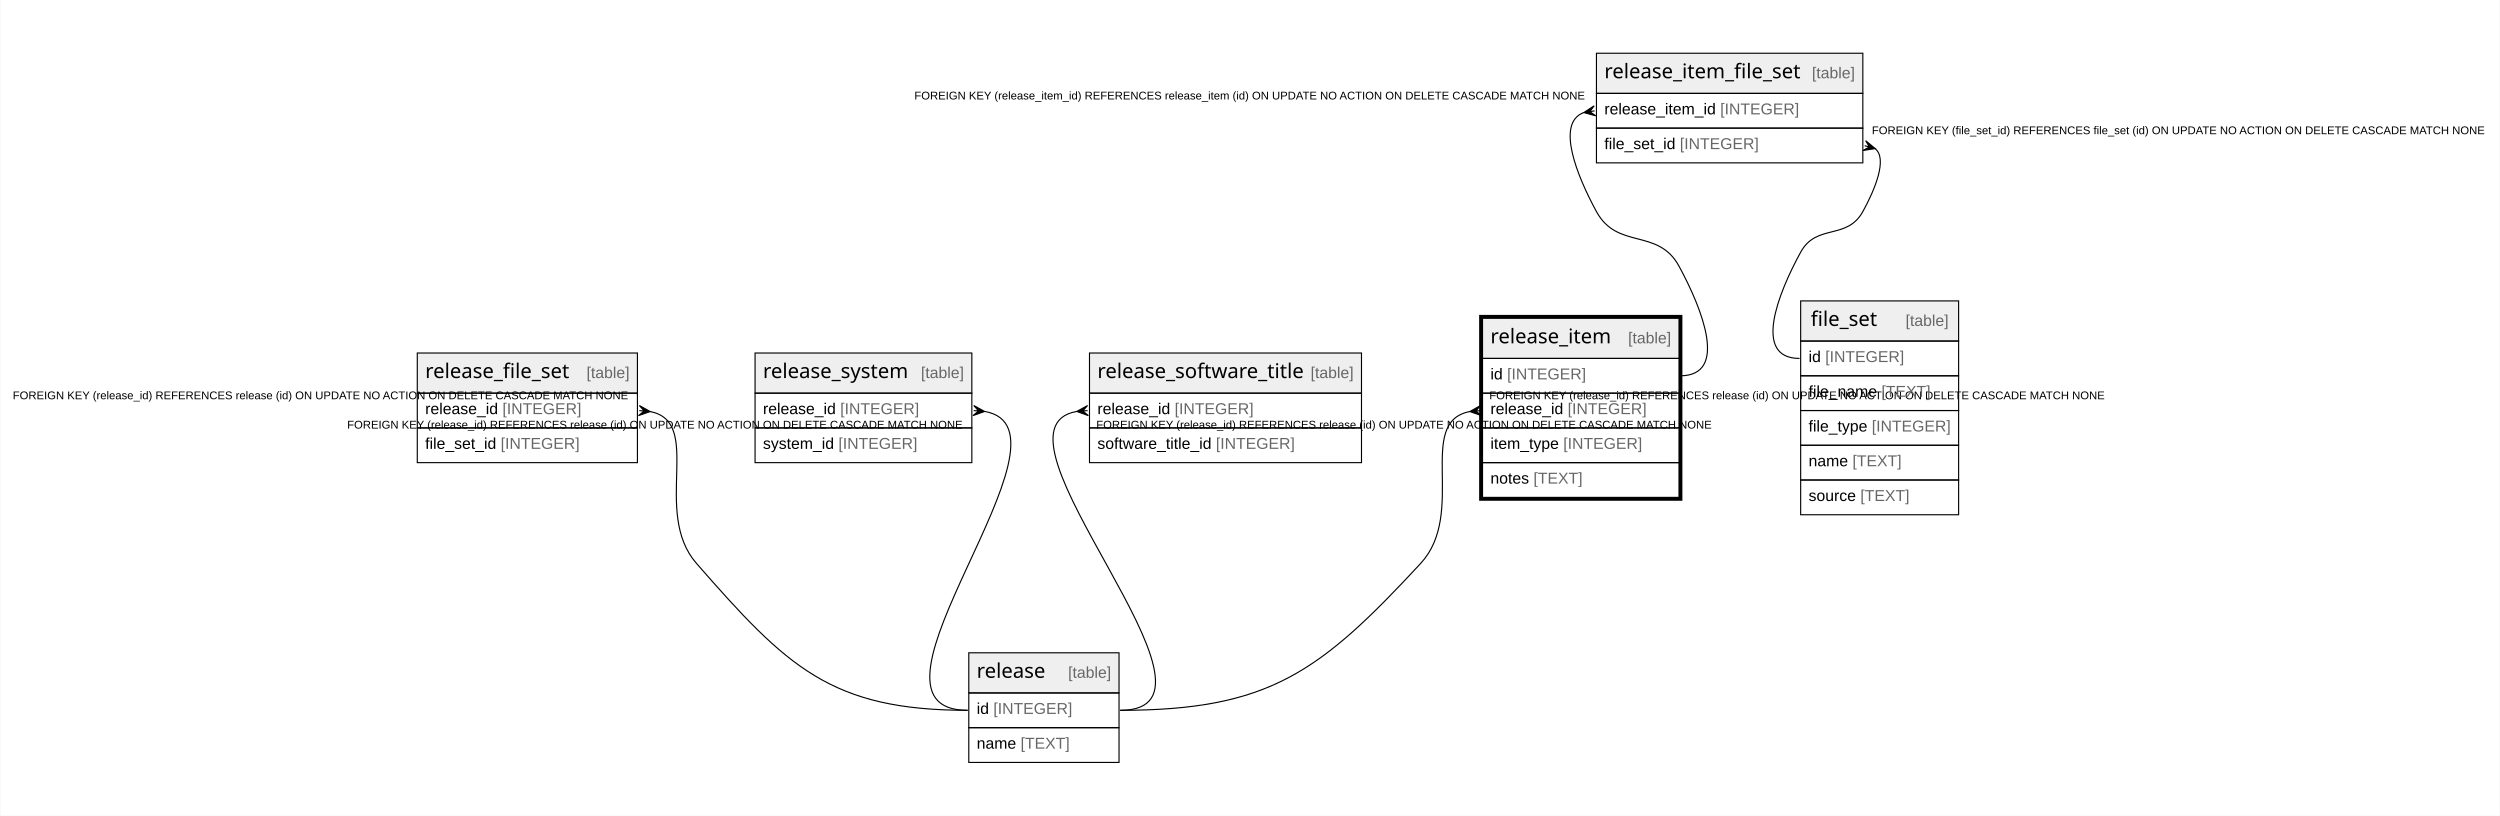
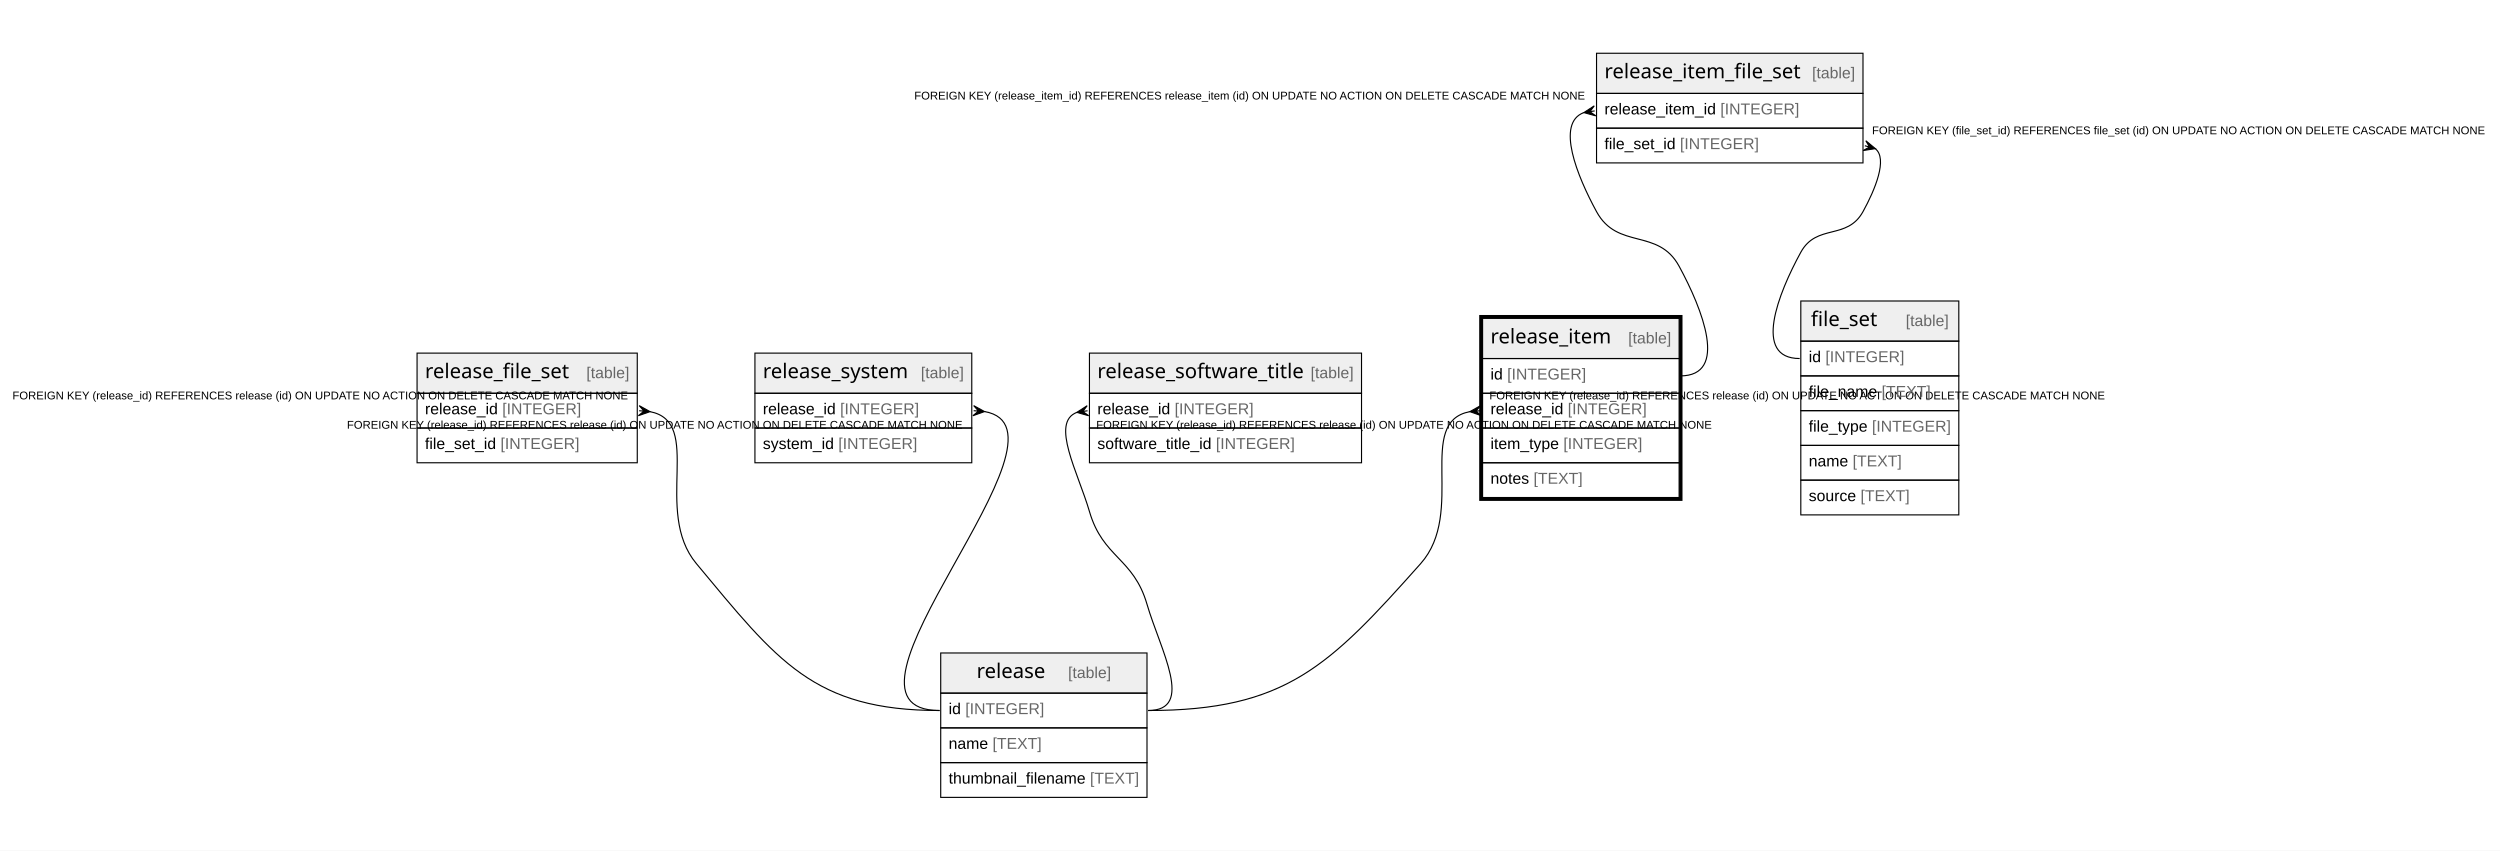
- <svg xmlns="http://www.w3.org/2000/svg" width="2216pt" height="723pt" viewBox="0.00 0.00 2216.03 723.20">
-   <g id="graph0" class="graph" transform="scale(1 1) rotate(0) translate(4 719.2)">
-     <polygon fill="white" stroke="none" points="-4,4 -4,-719.2 2212.03,-719.2 2212.03,4 -4,4" />
+ <svg xmlns="http://www.w3.org/2000/svg" width="2216pt" height="754pt" viewBox="0.00 0.00 2216.03 754.00">
+   <g id="graph0" class="graph" transform="scale(1 1) rotate(0) translate(4 750)">
+     <polygon fill="white" stroke="none" points="-4,4 -4,-750 2212.03,-750 2212.03,4 -4,4" />
    <g id="node1" class="node">
-       <polygon fill="#efefef" stroke="none" points="1310.18,-401.4 1310.18,-437 1484.39,-437 1484.39,-401.4 1310.18,-401.4" />
-       <polygon fill="none" stroke="black" points="1310.18,-401.4 1310.18,-437 1484.39,-437 1484.39,-401.4 1310.18,-401.4" />
-       <text text-anchor="start" x="1317.18" y="-414.8" font-family="Arial Bold" font-size="18.00">release_item</text>
-       <text text-anchor="start" x="1408.13" y="-414.8" font-family="Arial" font-size="14.00">    </text>
-       <text text-anchor="start" x="1439.25" y="-414.8" font-family="Arial" font-size="14.00" fill="#666666">[table]</text>
+       <polygon fill="#efefef" stroke="none" points="1310.18,-432.2 1310.18,-467.8 1484.39,-467.8 1484.39,-432.2 1310.18,-432.2" />
+       <polygon fill="none" stroke="black" points="1310.18,-432.2 1310.18,-467.8 1484.39,-467.8 1484.39,-432.2 1310.18,-432.2" />
+       <text text-anchor="start" x="1317.18" y="-445.6" font-family="Arial Bold" font-size="18.00">release_item</text>
+       <text text-anchor="start" x="1408.13" y="-445.6" font-family="Arial" font-size="14.00">    </text>
+       <text text-anchor="start" x="1439.25" y="-445.6" font-family="Arial" font-size="14.00" fill="#666666">[table]</text>
+       <polygon fill="none" stroke="black" points="1310.18,-401.4 1310.18,-432.2 1484.39,-432.2 1484.39,-401.4 1310.18,-401.4" />
+       <text text-anchor="start" x="1317.18" y="-413.6" font-family="Arial" font-size="14.00">id </text>
+       <text text-anchor="start" x="1331.97" y="-413.6" font-family="Arial" font-size="14.00" fill="#666666">[INTEGER]</text>
      <polygon fill="none" stroke="black" points="1310.18,-370.6 1310.18,-401.4 1484.39,-401.4 1484.39,-370.6 1310.18,-370.6" />
-       <text text-anchor="start" x="1317.18" y="-382.8" font-family="Arial" font-size="14.00">id </text>
-       <text text-anchor="start" x="1331.97" y="-382.8" font-family="Arial" font-size="14.00" fill="#666666">[INTEGER]</text>
+       <text text-anchor="start" x="1317.18" y="-382.8" font-family="Arial" font-size="14.00">release_id </text>
+       <text text-anchor="start" x="1385.67" y="-382.8" font-family="Arial" font-size="14.00" fill="#666666">[INTEGER]</text>
      <polygon fill="none" stroke="black" points="1310.18,-339.8 1310.18,-370.6 1484.39,-370.6 1484.39,-339.8 1310.18,-339.8" />
-       <text text-anchor="start" x="1317.18" y="-352" font-family="Arial" font-size="14.00">release_id </text>
-       <text text-anchor="start" x="1385.67" y="-352" font-family="Arial" font-size="14.00" fill="#666666">[INTEGER]</text>
+       <text text-anchor="start" x="1317.18" y="-352" font-family="Arial" font-size="14.00">item_type </text>
+       <text text-anchor="start" x="1381.77" y="-352" font-family="Arial" font-size="14.00" fill="#666666">[INTEGER]</text>
      <polygon fill="none" stroke="black" points="1310.18,-309 1310.18,-339.8 1484.39,-339.8 1484.39,-309 1310.18,-309" />
-       <text text-anchor="start" x="1317.18" y="-321.2" font-family="Arial" font-size="14.00">item_type </text>
-       <text text-anchor="start" x="1381.77" y="-321.2" font-family="Arial" font-size="14.00" fill="#666666">[INTEGER]</text>
-       <polygon fill="none" stroke="black" points="1310.18,-278.2 1310.18,-309 1484.39,-309 1484.39,-278.2 1310.18,-278.2" />
-       <text text-anchor="start" x="1317.18" y="-290.4" font-family="Arial" font-size="14.00">notes </text>
-       <text text-anchor="start" x="1355.32" y="-290.4" font-family="Arial" font-size="14.00" fill="#666666">[TEXT]</text>
-       <polygon fill="none" stroke="black" stroke-width="3" points="1308.68,-276.7 1308.68,-438.5 1485.89,-438.5 1485.89,-276.7 1308.68,-276.7" />
+       <text text-anchor="start" x="1317.18" y="-321.2" font-family="Arial" font-size="14.00">notes </text>
+       <text text-anchor="start" x="1355.32" y="-321.2" font-family="Arial" font-size="14.00" fill="#666666">[TEXT]</text>
+       <polygon fill="none" stroke="black" stroke-width="3" points="1308.68,-307.5 1308.68,-469.3 1485.89,-469.3 1485.89,-307.5 1308.68,-307.5" />
    </g>
    <g id="node4" class="node">
-       <polygon fill="#efefef" stroke="none" points="854.68,-104.8 854.68,-140.4 987.89,-140.4 987.89,-104.8 854.68,-104.8" />
-       <polygon fill="none" stroke="black" points="854.68,-104.8 854.68,-140.4 987.89,-140.4 987.89,-104.8 854.68,-104.8" />
-       <text text-anchor="start" x="861.68" y="-118.2" font-family="Arial Bold" font-size="18.00">release</text>
-       <text text-anchor="start" x="911.64" y="-118.2" font-family="Arial" font-size="14.00">    </text>
-       <text text-anchor="start" x="942.75" y="-118.2" font-family="Arial" font-size="14.00" fill="#666666">[table]</text>
-       <polygon fill="none" stroke="black" points="854.68,-74 854.68,-104.8 987.89,-104.8 987.89,-74 854.68,-74" />
-       <text text-anchor="start" x="861.68" y="-86.2" font-family="Arial" font-size="14.00">id </text>
-       <text text-anchor="start" x="876.46" y="-86.2" font-family="Arial" font-size="14.00" fill="#666666">[INTEGER]</text>
-       <polygon fill="none" stroke="black" points="854.68,-43.2 854.68,-74 987.89,-74 987.89,-43.2 854.68,-43.2" />
-       <text text-anchor="start" x="861.68" y="-55.4" font-family="Arial" font-size="14.00">name </text>
-       <text text-anchor="start" x="900.59" y="-55.4" font-family="Arial" font-size="14.00" fill="#666666">[TEXT]</text>
+       <polygon fill="#efefef" stroke="none" points="829.86,-135.6 829.86,-171.2 1012.71,-171.2 1012.71,-135.6 829.86,-135.6" />
+       <polygon fill="none" stroke="black" points="829.86,-135.6 829.86,-171.2 1012.71,-171.2 1012.71,-135.6 829.86,-135.6" />
+       <text text-anchor="start" x="861.68" y="-149" font-family="Arial Bold" font-size="18.00">release</text>
+       <text text-anchor="start" x="911.64" y="-149" font-family="Arial" font-size="14.00">    </text>
+       <text text-anchor="start" x="942.75" y="-149" font-family="Arial" font-size="14.00" fill="#666666">[table]</text>
+       <polygon fill="none" stroke="black" points="829.86,-104.8 829.86,-135.6 1012.71,-135.6 1012.71,-104.8 829.86,-104.8" />
+       <text text-anchor="start" x="836.86" y="-117" font-family="Arial" font-size="14.00">id </text>
+       <text text-anchor="start" x="851.64" y="-117" font-family="Arial" font-size="14.00" fill="#666666">[INTEGER]</text>
+       <polygon fill="none" stroke="black" points="829.86,-74 829.86,-104.8 1012.71,-104.8 1012.71,-74 829.86,-74" />
+       <text text-anchor="start" x="836.86" y="-86.2" font-family="Arial" font-size="14.00">name </text>
+       <text text-anchor="start" x="875.77" y="-86.2" font-family="Arial" font-size="14.00" fill="#666666">[TEXT]</text>
+       <polygon fill="none" stroke="black" points="829.86,-43.2 829.86,-74 1012.71,-74 1012.71,-43.2 829.86,-43.2" />
+       <text text-anchor="start" x="836.86" y="-55.4" font-family="Arial" font-size="14.00">thumbnail_filename </text>
+       <text text-anchor="start" x="962.15" y="-55.4" font-family="Arial" font-size="14.00" fill="#666666">[TEXT]</text>
    </g>
    <g id="edge3" class="edge">
-       <path fill="none" stroke="black" d="M1298.97,-354.32C1250.44,-345.02 1296.78,-264.39 1255.28,-219.6 1165.72,-122.93 1120.67,-89.4 988.89,-89.4" />
-       <polygon fill="black" stroke="black" points="1298.89,-354.31 1308.46,-359.65 1304.2,-354.77 1308.52,-355.14 1308.52,-355.14 1308.52,-355.14 1304.2,-354.77 1309.24,-350.69 1298.89,-354.31" />
-       <text text-anchor="start" x="1316.18" y="-365.2" font-family="Arial" font-size="10.00">FOREIGN KEY (release_id) REFERENCES release (id) ON UPDATE NO ACTION ON DELETE CASCADE MATCH NONE</text>
+       <path fill="none" stroke="black" d="M1298.96,-385.13C1250.33,-375.92 1295.88,-296 1255.28,-250.4 1174.19,-159.3 1135.68,-120.2 1013.71,-120.2" />
+       <polygon fill="black" stroke="black" points="1298.89,-385.12 1308.47,-390.46 1304.2,-385.57 1308.52,-385.94 1308.52,-385.94 1308.52,-385.94 1304.2,-385.57 1309.23,-381.49 1298.89,-385.12" />
+       <text text-anchor="start" x="1316.18" y="-396" font-family="Arial" font-size="10.00">FOREIGN KEY (release_id) REFERENCES release (id) ON UPDATE NO ACTION ON DELETE CASCADE MATCH NONE</text>
    </g>
    <g id="node2" class="node">
-       <polygon fill="#efefef" stroke="none" points="1411.19,-636.4 1411.19,-672 1647.38,-672 1647.38,-636.4 1411.19,-636.4" />
-       <polygon fill="none" stroke="black" points="1411.19,-636.4 1411.19,-672 1647.38,-672 1647.38,-636.4 1411.19,-636.4" />
-       <text text-anchor="start" x="1418.19" y="-649.8" font-family="Arial Bold" font-size="18.00">release_item_file_set</text>
-       <text text-anchor="start" x="1571.12" y="-649.8" font-family="Arial" font-size="14.00">    </text>
-       <text text-anchor="start" x="1602.24" y="-649.8" font-family="Arial" font-size="14.00" fill="#666666">[table]</text>
+       <polygon fill="#efefef" stroke="none" points="1411.19,-667.2 1411.19,-702.8 1647.38,-702.8 1647.38,-667.2 1411.19,-667.2" />
+       <polygon fill="none" stroke="black" points="1411.19,-667.2 1411.19,-702.8 1647.38,-702.8 1647.38,-667.2 1411.19,-667.2" />
+       <text text-anchor="start" x="1418.19" y="-680.6" font-family="Arial Bold" font-size="18.00">release_item_file_set</text>
+       <text text-anchor="start" x="1571.12" y="-680.6" font-family="Arial" font-size="14.00">    </text>
+       <text text-anchor="start" x="1602.24" y="-680.6" font-family="Arial" font-size="14.00" fill="#666666">[table]</text>
+       <polygon fill="none" stroke="black" points="1411.19,-636.4 1411.19,-667.2 1647.38,-667.2 1647.38,-636.4 1411.19,-636.4" />
+       <text text-anchor="start" x="1418.19" y="-648.6" font-family="Arial" font-size="14.00">release_item_id </text>
+       <text text-anchor="start" x="1520.92" y="-648.6" font-family="Arial" font-size="14.00" fill="#666666">[INTEGER]</text>
      <polygon fill="none" stroke="black" points="1411.19,-605.6 1411.19,-636.4 1647.38,-636.4 1647.38,-605.6 1411.19,-605.6" />
-       <text text-anchor="start" x="1418.19" y="-617.8" font-family="Arial" font-size="14.00">release_item_id </text>
-       <text text-anchor="start" x="1520.92" y="-617.8" font-family="Arial" font-size="14.00" fill="#666666">[INTEGER]</text>
-       <polygon fill="none" stroke="black" points="1411.19,-574.8 1411.19,-605.6 1647.38,-605.6 1647.38,-574.8 1411.19,-574.8" />
-       <text text-anchor="start" x="1418.19" y="-587" font-family="Arial" font-size="14.00">file_set_id </text>
-       <text text-anchor="start" x="1485.12" y="-587" font-family="Arial" font-size="14.00" fill="#666666">[INTEGER]</text>
+       <text text-anchor="start" x="1418.19" y="-617.8" font-family="Arial" font-size="14.00">file_set_id </text>
+       <text text-anchor="start" x="1485.12" y="-617.8" font-family="Arial" font-size="14.00" fill="#666666">[INTEGER]</text>
    </g>
    <g id="edge1" class="edge">
-       <path fill="none" stroke="black" d="M1399.92,-619.39C1374.84,-610.13 1394.11,-562.95 1411.19,-531.6 1429.85,-497.35 1465.74,-517.46 1484.39,-483.2 1505.04,-445.25 1528.59,-386 1485.39,-386" />
-       <polygon fill="black" stroke="black" points="1399.98,-619.4 1409.17,-625.39 1405.25,-620.23 1409.53,-620.9 1409.53,-620.9 1409.53,-620.9 1405.25,-620.23 1410.56,-616.5 1399.98,-619.4" />
-       <text text-anchor="start" x="806.41" y="-631" font-family="Arial" font-size="10.00">FOREIGN KEY (release_item_id) REFERENCES release_item (id) ON UPDATE NO ACTION ON DELETE CASCADE MATCH NONE</text>
+       <path fill="none" stroke="black" d="M1399.92,-650.19C1374.84,-640.93 1394.11,-593.75 1411.19,-562.4 1429.85,-528.15 1465.74,-548.26 1484.39,-514 1505.04,-476.05 1528.59,-416.8 1485.39,-416.8" />
+       <polygon fill="black" stroke="black" points="1399.98,-650.2 1409.17,-656.19 1405.25,-651.03 1409.53,-651.7 1409.53,-651.7 1409.53,-651.7 1405.25,-651.03 1410.56,-647.3 1399.98,-650.2" />
+       <text text-anchor="start" x="806.41" y="-661.8" font-family="Arial" font-size="10.00">FOREIGN KEY (release_item_id) REFERENCES release_item (id) ON UPDATE NO ACTION ON DELETE CASCADE MATCH NONE</text>
    </g>
    <g id="node3" class="node">
-       <polygon fill="#efefef" stroke="none" points="1592.26,-416.8 1592.26,-452.4 1732.31,-452.4 1732.31,-416.8 1592.26,-416.8" />
-       <polygon fill="none" stroke="black" points="1592.26,-416.8 1592.26,-452.4 1732.31,-452.4 1732.31,-416.8 1592.26,-416.8" />
-       <text text-anchor="start" x="1601.17" y="-430.2" font-family="Arial Bold" font-size="18.00">file_set</text>
-       <text text-anchor="start" x="1654.15" y="-430.2" font-family="Arial" font-size="14.00">    </text>
-       <text text-anchor="start" x="1685.26" y="-430.2" font-family="Arial" font-size="14.00" fill="#666666">[table]</text>
+       <polygon fill="#efefef" stroke="none" points="1592.26,-447.6 1592.26,-483.2 1732.31,-483.2 1732.31,-447.6 1592.26,-447.6" />
+       <polygon fill="none" stroke="black" points="1592.26,-447.6 1592.26,-483.2 1732.31,-483.2 1732.31,-447.6 1592.26,-447.6" />
+       <text text-anchor="start" x="1601.17" y="-461" font-family="Arial Bold" font-size="18.00">file_set</text>
+       <text text-anchor="start" x="1654.15" y="-461" font-family="Arial" font-size="14.00">    </text>
+       <text text-anchor="start" x="1685.26" y="-461" font-family="Arial" font-size="14.00" fill="#666666">[table]</text>
+       <polygon fill="none" stroke="black" points="1592.26,-416.8 1592.26,-447.6 1732.31,-447.6 1732.31,-416.8 1592.26,-416.8" />
+       <text text-anchor="start" x="1599.26" y="-429" font-family="Arial" font-size="14.00">id </text>
+       <text text-anchor="start" x="1614.05" y="-429" font-family="Arial" font-size="14.00" fill="#666666">[INTEGER]</text>
      <polygon fill="none" stroke="black" points="1592.26,-386 1592.26,-416.8 1732.31,-416.8 1732.31,-386 1592.26,-386" />
-       <text text-anchor="start" x="1599.26" y="-398.2" font-family="Arial" font-size="14.00">id </text>
-       <text text-anchor="start" x="1614.05" y="-398.2" font-family="Arial" font-size="14.00" fill="#666666">[INTEGER]</text>
+       <text text-anchor="start" x="1599.26" y="-398.2" font-family="Arial" font-size="14.00">file_name </text>
+       <text text-anchor="start" x="1663.86" y="-398.2" font-family="Arial" font-size="14.00" fill="#666666">[TEXT]</text>
      <polygon fill="none" stroke="black" points="1592.26,-355.2 1592.26,-386 1732.31,-386 1732.31,-355.2 1592.26,-355.2" />
-       <text text-anchor="start" x="1599.26" y="-367.4" font-family="Arial" font-size="14.00">file_name </text>
-       <text text-anchor="start" x="1663.86" y="-367.4" font-family="Arial" font-size="14.00" fill="#666666">[TEXT]</text>
+       <text text-anchor="start" x="1599.26" y="-367.4" font-family="Arial" font-size="14.00">file_type </text>
+       <text text-anchor="start" x="1655.3" y="-367.4" font-family="Arial" font-size="14.00" fill="#666666">[INTEGER]</text>
      <polygon fill="none" stroke="black" points="1592.26,-324.4 1592.26,-355.2 1732.31,-355.2 1732.31,-324.4 1592.26,-324.4" />
-       <text text-anchor="start" x="1599.26" y="-336.6" font-family="Arial" font-size="14.00">file_type </text>
-       <text text-anchor="start" x="1655.3" y="-336.6" font-family="Arial" font-size="14.00" fill="#666666">[INTEGER]</text>
+       <text text-anchor="start" x="1599.26" y="-336.6" font-family="Arial" font-size="14.00">name </text>
+       <text text-anchor="start" x="1638.17" y="-336.6" font-family="Arial" font-size="14.00" fill="#666666">[TEXT]</text>
      <polygon fill="none" stroke="black" points="1592.26,-293.6 1592.26,-324.4 1732.31,-324.4 1732.31,-293.6 1592.26,-293.6" />
-       <text text-anchor="start" x="1599.26" y="-305.8" font-family="Arial" font-size="14.00">name </text>
-       <text text-anchor="start" x="1638.17" y="-305.8" font-family="Arial" font-size="14.00" fill="#666666">[TEXT]</text>
-       <polygon fill="none" stroke="black" points="1592.26,-262.8 1592.26,-293.6 1732.31,-293.6 1732.31,-262.8 1592.26,-262.8" />
-       <text text-anchor="start" x="1599.26" y="-275" font-family="Arial" font-size="14.00">source </text>
-       <text text-anchor="start" x="1645.17" y="-275" font-family="Arial" font-size="14.00" fill="#666666">[TEXT]</text>
+       <text text-anchor="start" x="1599.26" y="-305.8" font-family="Arial" font-size="14.00">source </text>
+       <text text-anchor="start" x="1645.17" y="-305.8" font-family="Arial" font-size="14.00" fill="#666666">[TEXT]</text>
    </g>
    <g id="edge2" class="edge">
-       <path fill="none" stroke="black" d="M1658.11,-587.52C1669.73,-578.8 1657.9,-550.66 1647.38,-531.6 1633.23,-505.99 1606.33,-521.26 1592.26,-495.6 1572.14,-458.88 1549.4,-401.4 1591.26,-401.4" />
-       <polygon fill="black" stroke="black" points="1658.34,-587.46 1647.51,-585.77 1653.2,-588.88 1649.02,-590.02 1649.02,-590.02 1649.02,-590.02 1653.2,-588.88 1649.89,-594.45 1658.34,-587.46" />
-       <text text-anchor="start" x="1655.38" y="-600.2" font-family="Arial" font-size="10.00">FOREIGN KEY (file_set_id) REFERENCES file_set (id) ON UPDATE NO ACTION ON DELETE CASCADE MATCH NONE</text>
+       <path fill="none" stroke="black" d="M1658.11,-618.32C1669.73,-609.6 1657.9,-581.46 1647.38,-562.4 1633.23,-536.79 1606.33,-552.06 1592.26,-526.4 1572.14,-489.68 1549.4,-432.2 1591.26,-432.2" />
+       <polygon fill="black" stroke="black" points="1658.34,-618.26 1647.51,-616.57 1653.2,-619.68 1649.02,-620.82 1649.02,-620.82 1649.02,-620.82 1653.2,-619.68 1649.89,-625.25 1658.34,-618.26" />
+       <text text-anchor="start" x="1655.38" y="-631" font-family="Arial" font-size="10.00">FOREIGN KEY (file_set_id) REFERENCES file_set (id) ON UPDATE NO ACTION ON DELETE CASCADE MATCH NONE</text>
    </g>
    <g id="node5" class="node">
-       <polygon fill="#efefef" stroke="none" points="365.69,-370.6 365.69,-406.2 560.88,-406.2 560.88,-370.6 365.69,-370.6" />
-       <polygon fill="none" stroke="black" points="365.69,-370.6 365.69,-406.2 560.88,-406.2 560.88,-370.6 365.69,-370.6" />
-       <text text-anchor="start" x="372.69" y="-384" font-family="Arial Bold" font-size="18.00">release_file_set</text>
-       <text text-anchor="start" x="484.63" y="-384" font-family="Arial" font-size="14.00">    </text>
-       <text text-anchor="start" x="515.74" y="-384" font-family="Arial" font-size="14.00" fill="#666666">[table]</text>
+       <polygon fill="#efefef" stroke="none" points="365.69,-401.4 365.69,-437 560.88,-437 560.88,-401.4 365.69,-401.4" />
+       <polygon fill="none" stroke="black" points="365.69,-401.4 365.69,-437 560.88,-437 560.88,-401.4 365.69,-401.4" />
+       <text text-anchor="start" x="372.69" y="-414.8" font-family="Arial Bold" font-size="18.00">release_file_set</text>
+       <text text-anchor="start" x="484.63" y="-414.8" font-family="Arial" font-size="14.00">    </text>
+       <text text-anchor="start" x="515.74" y="-414.8" font-family="Arial" font-size="14.00" fill="#666666">[table]</text>
+       <polygon fill="none" stroke="black" points="365.69,-370.6 365.69,-401.4 560.88,-401.4 560.88,-370.6 365.69,-370.6" />
+       <text text-anchor="start" x="372.69" y="-382.8" font-family="Arial" font-size="14.00">release_id </text>
+       <text text-anchor="start" x="441.18" y="-382.8" font-family="Arial" font-size="14.00" fill="#666666">[INTEGER]</text>
      <polygon fill="none" stroke="black" points="365.69,-339.8 365.69,-370.6 560.88,-370.6 560.88,-339.8 365.69,-339.8" />
-       <text text-anchor="start" x="372.69" y="-352" font-family="Arial" font-size="14.00">release_id </text>
-       <text text-anchor="start" x="441.18" y="-352" font-family="Arial" font-size="14.00" fill="#666666">[INTEGER]</text>
-       <polygon fill="none" stroke="black" points="365.69,-309 365.69,-339.8 560.88,-339.8 560.88,-309 365.69,-309" />
-       <text text-anchor="start" x="372.69" y="-321.2" font-family="Arial" font-size="14.00">file_set_id </text>
-       <text text-anchor="start" x="439.62" y="-321.2" font-family="Arial" font-size="14.00" fill="#666666">[INTEGER]</text>
+       <text text-anchor="start" x="372.69" y="-352" font-family="Arial" font-size="14.00">file_set_id </text>
+       <text text-anchor="start" x="439.62" y="-352" font-family="Arial" font-size="14.00" fill="#666666">[INTEGER]</text>
    </g>
    <g id="edge4" class="edge">
-       <path fill="none" stroke="black" d="M572.02,-354.33C620.17,-345.13 573.35,-265.28 613.28,-219.6 693.26,-128.12 732.17,-89.4 853.68,-89.4" />
-       <polygon fill="black" stroke="black" points="572.18,-354.31 561.83,-350.69 566.86,-354.77 562.55,-355.14 562.55,-355.14 562.55,-355.14 566.86,-354.77 562.6,-359.65 572.18,-354.31" />
-       <text text-anchor="start" x="7" y="-365.2" font-family="Arial" font-size="10.00">FOREIGN KEY (release_id) REFERENCES release (id) ON UPDATE NO ACTION ON DELETE CASCADE MATCH NONE</text>
+       <path fill="none" stroke="black" d="M572.03,-385.14C620.3,-376.04 574.43,-297.01 613.28,-250.4 684.95,-164.43 716.93,-120.2 828.86,-120.2" />
+       <polygon fill="black" stroke="black" points="572.18,-385.13 561.83,-381.49 566.86,-385.58 562.55,-385.94 562.55,-385.94 562.55,-385.94 566.86,-385.58 562.6,-390.46 572.18,-385.13" />
+       <text text-anchor="start" x="7" y="-396" font-family="Arial" font-size="10.00">FOREIGN KEY (release_id) REFERENCES release (id) ON UPDATE NO ACTION ON DELETE CASCADE MATCH NONE</text>
    </g>
    <g id="node6" class="node">
-       <polygon fill="#efefef" stroke="none" points="665.18,-370.6 665.18,-406.2 857.39,-406.2 857.39,-370.6 665.18,-370.6" />
-       <polygon fill="none" stroke="black" points="665.18,-370.6 665.18,-406.2 857.39,-406.2 857.39,-370.6 665.18,-370.6" />
-       <text text-anchor="start" x="672.18" y="-384" font-family="Arial Bold" font-size="18.00">release_system</text>
-       <text text-anchor="start" x="781.14" y="-384" font-family="Arial" font-size="14.00">    </text>
-       <text text-anchor="start" x="812.25" y="-384" font-family="Arial" font-size="14.00" fill="#666666">[table]</text>
+       <polygon fill="#efefef" stroke="none" points="665.18,-401.4 665.18,-437 857.39,-437 857.39,-401.4 665.18,-401.4" />
+       <polygon fill="none" stroke="black" points="665.18,-401.4 665.18,-437 857.39,-437 857.39,-401.4 665.18,-401.4" />
+       <text text-anchor="start" x="672.18" y="-414.8" font-family="Arial Bold" font-size="18.00">release_system</text>
+       <text text-anchor="start" x="781.14" y="-414.8" font-family="Arial" font-size="14.00">    </text>
+       <text text-anchor="start" x="812.25" y="-414.8" font-family="Arial" font-size="14.00" fill="#666666">[table]</text>
+       <polygon fill="none" stroke="black" points="665.18,-370.6 665.18,-401.4 857.39,-401.4 857.39,-370.6 665.18,-370.6" />
+       <text text-anchor="start" x="672.18" y="-382.8" font-family="Arial" font-size="14.00">release_id </text>
+       <text text-anchor="start" x="740.67" y="-382.8" font-family="Arial" font-size="14.00" fill="#666666">[INTEGER]</text>
      <polygon fill="none" stroke="black" points="665.18,-339.8 665.18,-370.6 857.39,-370.6 857.39,-339.8 665.18,-339.8" />
-       <text text-anchor="start" x="672.18" y="-352" font-family="Arial" font-size="14.00">release_id </text>
-       <text text-anchor="start" x="740.67" y="-352" font-family="Arial" font-size="14.00" fill="#666666">[INTEGER]</text>
-       <polygon fill="none" stroke="black" points="665.18,-309 665.18,-339.8 857.39,-339.8 857.39,-309 665.18,-309" />
-       <text text-anchor="start" x="672.18" y="-321.2" font-family="Arial" font-size="14.00">system_id </text>
-       <text text-anchor="start" x="739.09" y="-321.2" font-family="Arial" font-size="14.00" fill="#666666">[INTEGER]</text>
+       <text text-anchor="start" x="672.18" y="-352" font-family="Arial" font-size="14.00">system_id </text>
+       <text text-anchor="start" x="739.09" y="-352" font-family="Arial" font-size="14.00" fill="#666666">[INTEGER]</text>
    </g>
    <g id="edge5" class="edge">
-       <path fill="none" stroke="black" d="M868.72,-354.39C961.38,-338.34 739.33,-89.4 853.68,-89.4" />
-       <polygon fill="black" stroke="black" points="868.69,-354.39 858.37,-350.69 863.38,-354.81 859.06,-355.15 859.06,-355.15 859.06,-355.15 863.38,-354.81 859.08,-359.66 868.69,-354.39" />
-       <text text-anchor="start" x="303.51" y="-339.2" font-family="Arial" font-size="10.00">FOREIGN KEY (release_id) REFERENCES release (id) ON UPDATE NO ACTION ON DELETE CASCADE MATCH NONE</text>
+       <path fill="none" stroke="black" d="M868.71,-385.19C960.43,-369.14 713.83,-120.2 828.86,-120.2" />
+       <polygon fill="black" stroke="black" points="868.69,-385.19 858.37,-381.49 863.38,-385.61 859.06,-385.95 859.06,-385.95 859.06,-385.95 863.38,-385.61 859.08,-390.46 868.69,-385.19" />
+       <text text-anchor="start" x="303.51" y="-370" font-family="Arial" font-size="10.00">FOREIGN KEY (release_id) REFERENCES release (id) ON UPDATE NO ACTION ON DELETE CASCADE MATCH NONE</text>
    </g>
    <g id="node7" class="node">
-       <polygon fill="#efefef" stroke="none" points="961.7,-370.6 961.7,-406.2 1202.87,-406.2 1202.87,-370.6 961.7,-370.6" />
-       <polygon fill="none" stroke="black" points="961.7,-370.6 961.7,-406.2 1202.87,-406.2 1202.87,-370.6 961.7,-370.6" />
-       <text text-anchor="start" x="968.7" y="-384" font-family="Arial Bold" font-size="18.00">release_software_title</text>
-       <text text-anchor="start" x="1126.62" y="-384" font-family="Arial" font-size="14.00">    </text>
-       <text text-anchor="start" x="1157.74" y="-384" font-family="Arial" font-size="14.00" fill="#666666">[table]</text>
+       <polygon fill="#efefef" stroke="none" points="961.7,-401.4 961.7,-437 1202.87,-437 1202.87,-401.4 961.7,-401.4" />
+       <polygon fill="none" stroke="black" points="961.7,-401.4 961.7,-437 1202.87,-437 1202.87,-401.4 961.7,-401.4" />
+       <text text-anchor="start" x="968.7" y="-414.8" font-family="Arial Bold" font-size="18.00">release_software_title</text>
+       <text text-anchor="start" x="1126.62" y="-414.8" font-family="Arial" font-size="14.00">    </text>
+       <text text-anchor="start" x="1157.74" y="-414.8" font-family="Arial" font-size="14.00" fill="#666666">[table]</text>
+       <polygon fill="none" stroke="black" points="961.7,-370.6 961.7,-401.4 1202.87,-401.4 1202.87,-370.6 961.7,-370.6" />
+       <text text-anchor="start" x="968.7" y="-382.8" font-family="Arial" font-size="14.00">release_id </text>
+       <text text-anchor="start" x="1037.19" y="-382.8" font-family="Arial" font-size="14.00" fill="#666666">[INTEGER]</text>
      <polygon fill="none" stroke="black" points="961.7,-339.8 961.7,-370.6 1202.87,-370.6 1202.87,-339.8 961.7,-339.8" />
-       <text text-anchor="start" x="968.7" y="-352" font-family="Arial" font-size="14.00">release_id </text>
-       <text text-anchor="start" x="1037.19" y="-352" font-family="Arial" font-size="14.00" fill="#666666">[INTEGER]</text>
-       <polygon fill="none" stroke="black" points="961.7,-309 961.7,-339.8 1202.87,-339.8 1202.87,-309 961.7,-309" />
-       <text text-anchor="start" x="968.7" y="-321.2" font-family="Arial" font-size="14.00">software_title_id </text>
-       <text text-anchor="start" x="1073.75" y="-321.2" font-family="Arial" font-size="14.00" fill="#666666">[INTEGER]</text>
+       <text text-anchor="start" x="968.7" y="-352" font-family="Arial" font-size="14.00">software_title_id </text>
+       <text text-anchor="start" x="1073.75" y="-352" font-family="Arial" font-size="14.00" fill="#666666">[INTEGER]</text>
    </g>
    <g id="edge6" class="edge">
-       <path fill="none" stroke="black" d="M950.38,-354.39C858.63,-338.34 1103.86,-89.4 988.89,-89.4" />
-       <polygon fill="black" stroke="black" points="950.39,-354.39 960.01,-359.66 955.71,-354.81 960.03,-355.15 960.03,-355.15 960.03,-355.15 955.71,-354.81 960.72,-350.69 950.39,-354.39" />
-       <text text-anchor="start" x="967.7" y="-339.2" font-family="Arial" font-size="10.00">FOREIGN KEY (release_id) REFERENCES release (id) ON UPDATE NO ACTION ON DELETE CASCADE MATCH NONE</text>
+       <path fill="none" stroke="black" d="M950.64,-384.48C926.79,-375.73 951.72,-330.88 961.7,-296.6 973.72,-255.32 1000.7,-255.69 1012.71,-214.4 1024.4,-174.2 1055.58,-120.2 1013.71,-120.2" />
+       <polygon fill="black" stroke="black" points="950.48,-384.46 959.69,-390.4 955.75,-385.25 960.03,-385.9 960.03,-385.9 960.03,-385.9 955.75,-385.25 961.04,-381.5 950.48,-384.46" />
+       <text text-anchor="start" x="967.7" y="-370" font-family="Arial" font-size="10.00">FOREIGN KEY (release_id) REFERENCES release (id) ON UPDATE NO ACTION ON DELETE CASCADE MATCH NONE</text>
    </g>
  </g>
</svg>
